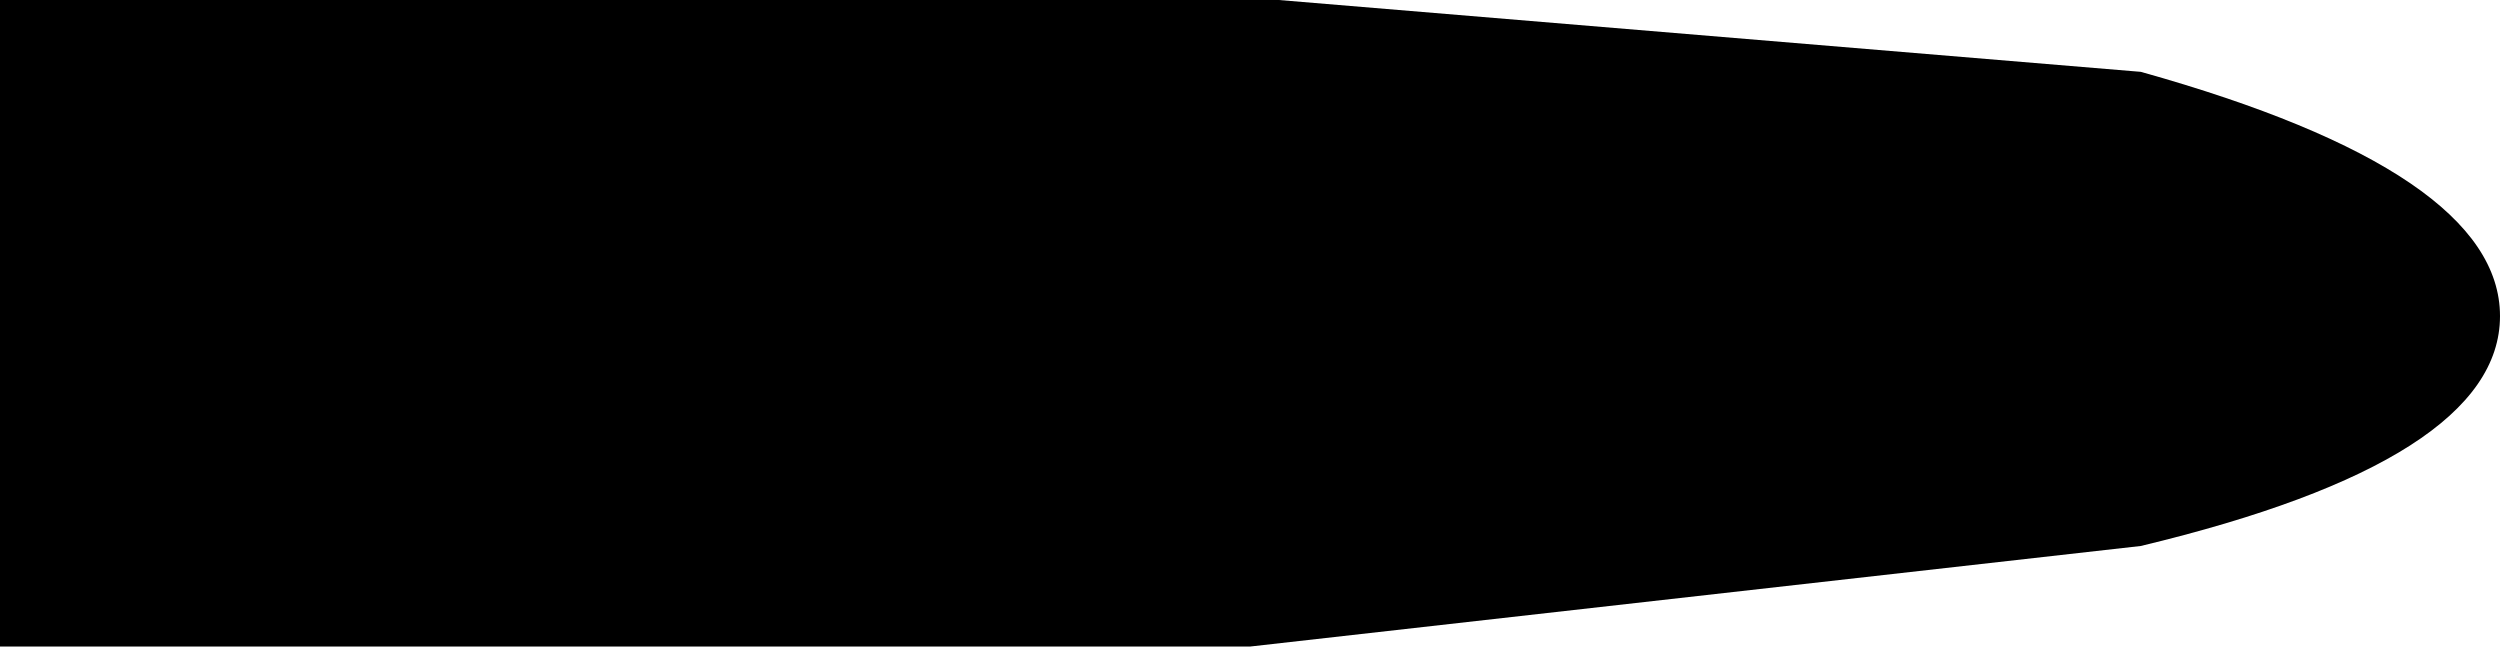
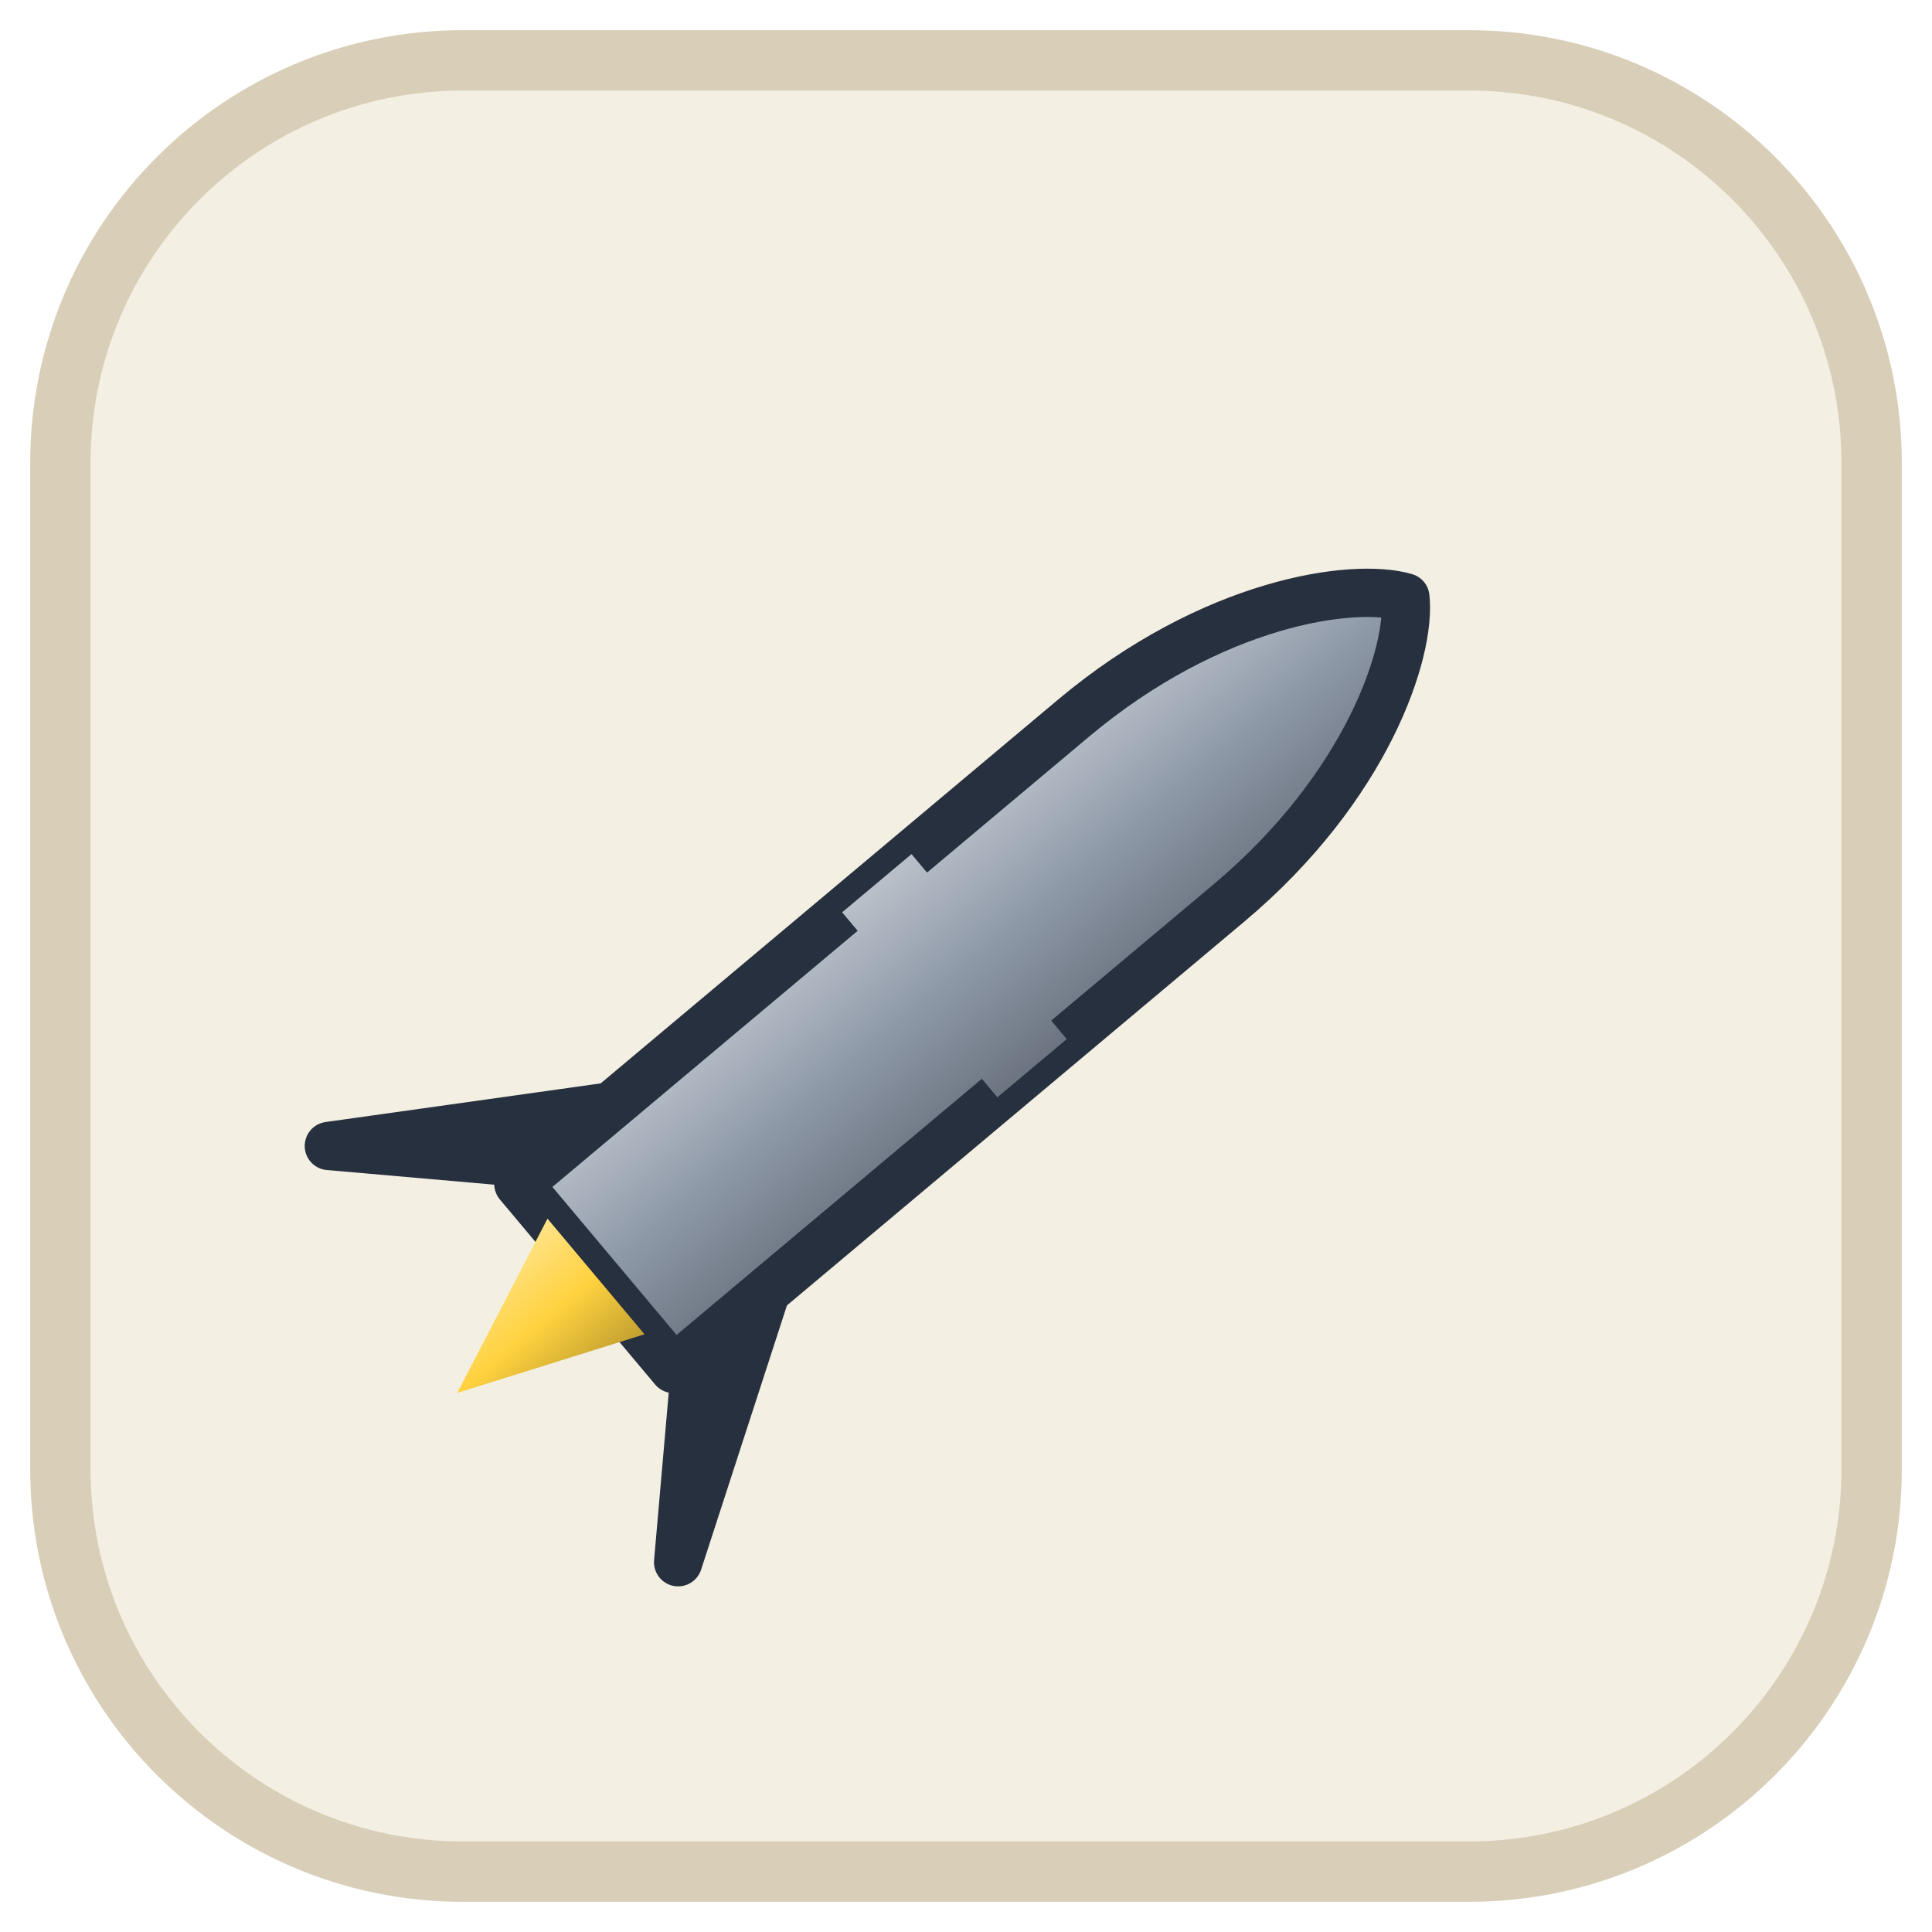
- <svg xmlns="http://www.w3.org/2000/svg" xmlns:ns1="https://www.free-decompiler.com/flash" xmlns:xlink="http://www.w3.org/1999/xlink" ns1:objectType="frame" height="2.25px" width="8.7px">
-   <g transform="matrix(1.0, 0.0, 0.0, 1.0, 4.25, 1.1)">
-     <use ns1:characterId="288" height="2.25" transform="matrix(1.0, 0.0, 0.0, 1.0, 0.0, 0.0)" width="8.7" xlink:href="#shape0" />
+ <svg xmlns="http://www.w3.org/2000/svg" width="48px" height="48px" viewBox="0 0 48 48">
+   <defs>
+     <linearGradient id="g0" x1="0" y1="0" x2="0" y2="1">
+       <stop offset="0" stop-color="#8f969e" />
+       <stop offset="0.5" stop-color="#4b5563" />
+       <stop offset="1" stop-color="#39414b" />
+     </linearGradient>
+     <linearGradient id="g1" x1="0" y1="0" x2="0" y2="1">
+       <stop offset="0" stop-color="#b9c0c9" />
+       <stop offset="0.5" stop-color="#8e99a8" />
+       <stop offset="1" stop-color="#6c7480" />
+     </linearGradient>
+     <linearGradient id="g2" x1="0" y1="0" x2="0" y2="1">
+       <stop offset="0" stop-color="#b9c0c9" />
+       <stop offset="0.5" stop-color="#8e99a8" />
+       <stop offset="1" stop-color="#6c7480" />
+     </linearGradient>
+     <linearGradient id="g3" x1="0" y1="0" x2="0" y2="1">
+       <stop offset="0" stop-color="#ffe388" />
+       <stop offset="0.5" stop-color="#ffd23f" />
+       <stop offset="1" stop-color="#c2a030" />
+     </linearGradient>
+   </defs>
+   <g transform="translate(24 24)">
+     <rect x="-22.5" y="-22.5" width="45" height="45" rx="10" fill="#f4efe3" stroke="#d9cfb8" stroke-width="1.5" />
+     <g transform="rotate(-40) scale(0.75)">
+       <path d="M-15 -4 L-20 -9 L-12 -4 Z M-15 4 L-20 9 L-12 4 Z" fill="url(#g0)" stroke="#27303f" stroke-width="1.6" stroke-linejoin="round" stroke-linecap="round" />
+       <path d="M-16 -4 L8 -4 C14 -4 18 -1.5 19 0 C18 1.5 14 4 8 4 L-16 4 Z" fill="url(#g1)" stroke="#27303f" stroke-width="1.6" stroke-linejoin="round" stroke-linecap="round" />
+       <rect x="-2" y="-4" width="3" height="8" rx="0" fill="url(#g2)" stroke="none" />
+       <path d="M-16 -2.5 L-22 0 L-16 2.5 Z" fill="url(#g3)" stroke="none" />
+     </g>
  </g>
-   <defs>
-     <g id="shape0">
-       <path d="M3.2 -0.85 Q4.45 -0.5 4.45 0.0 4.45 0.5 3.2 0.8 L0.1 1.15 -4.25 1.15 -4.25 -1.1 0.2 -1.1 3.2 -0.85" fill="#000000" fill-rule="evenodd" stroke="none" />
-     </g>
-   </defs>
</svg>
